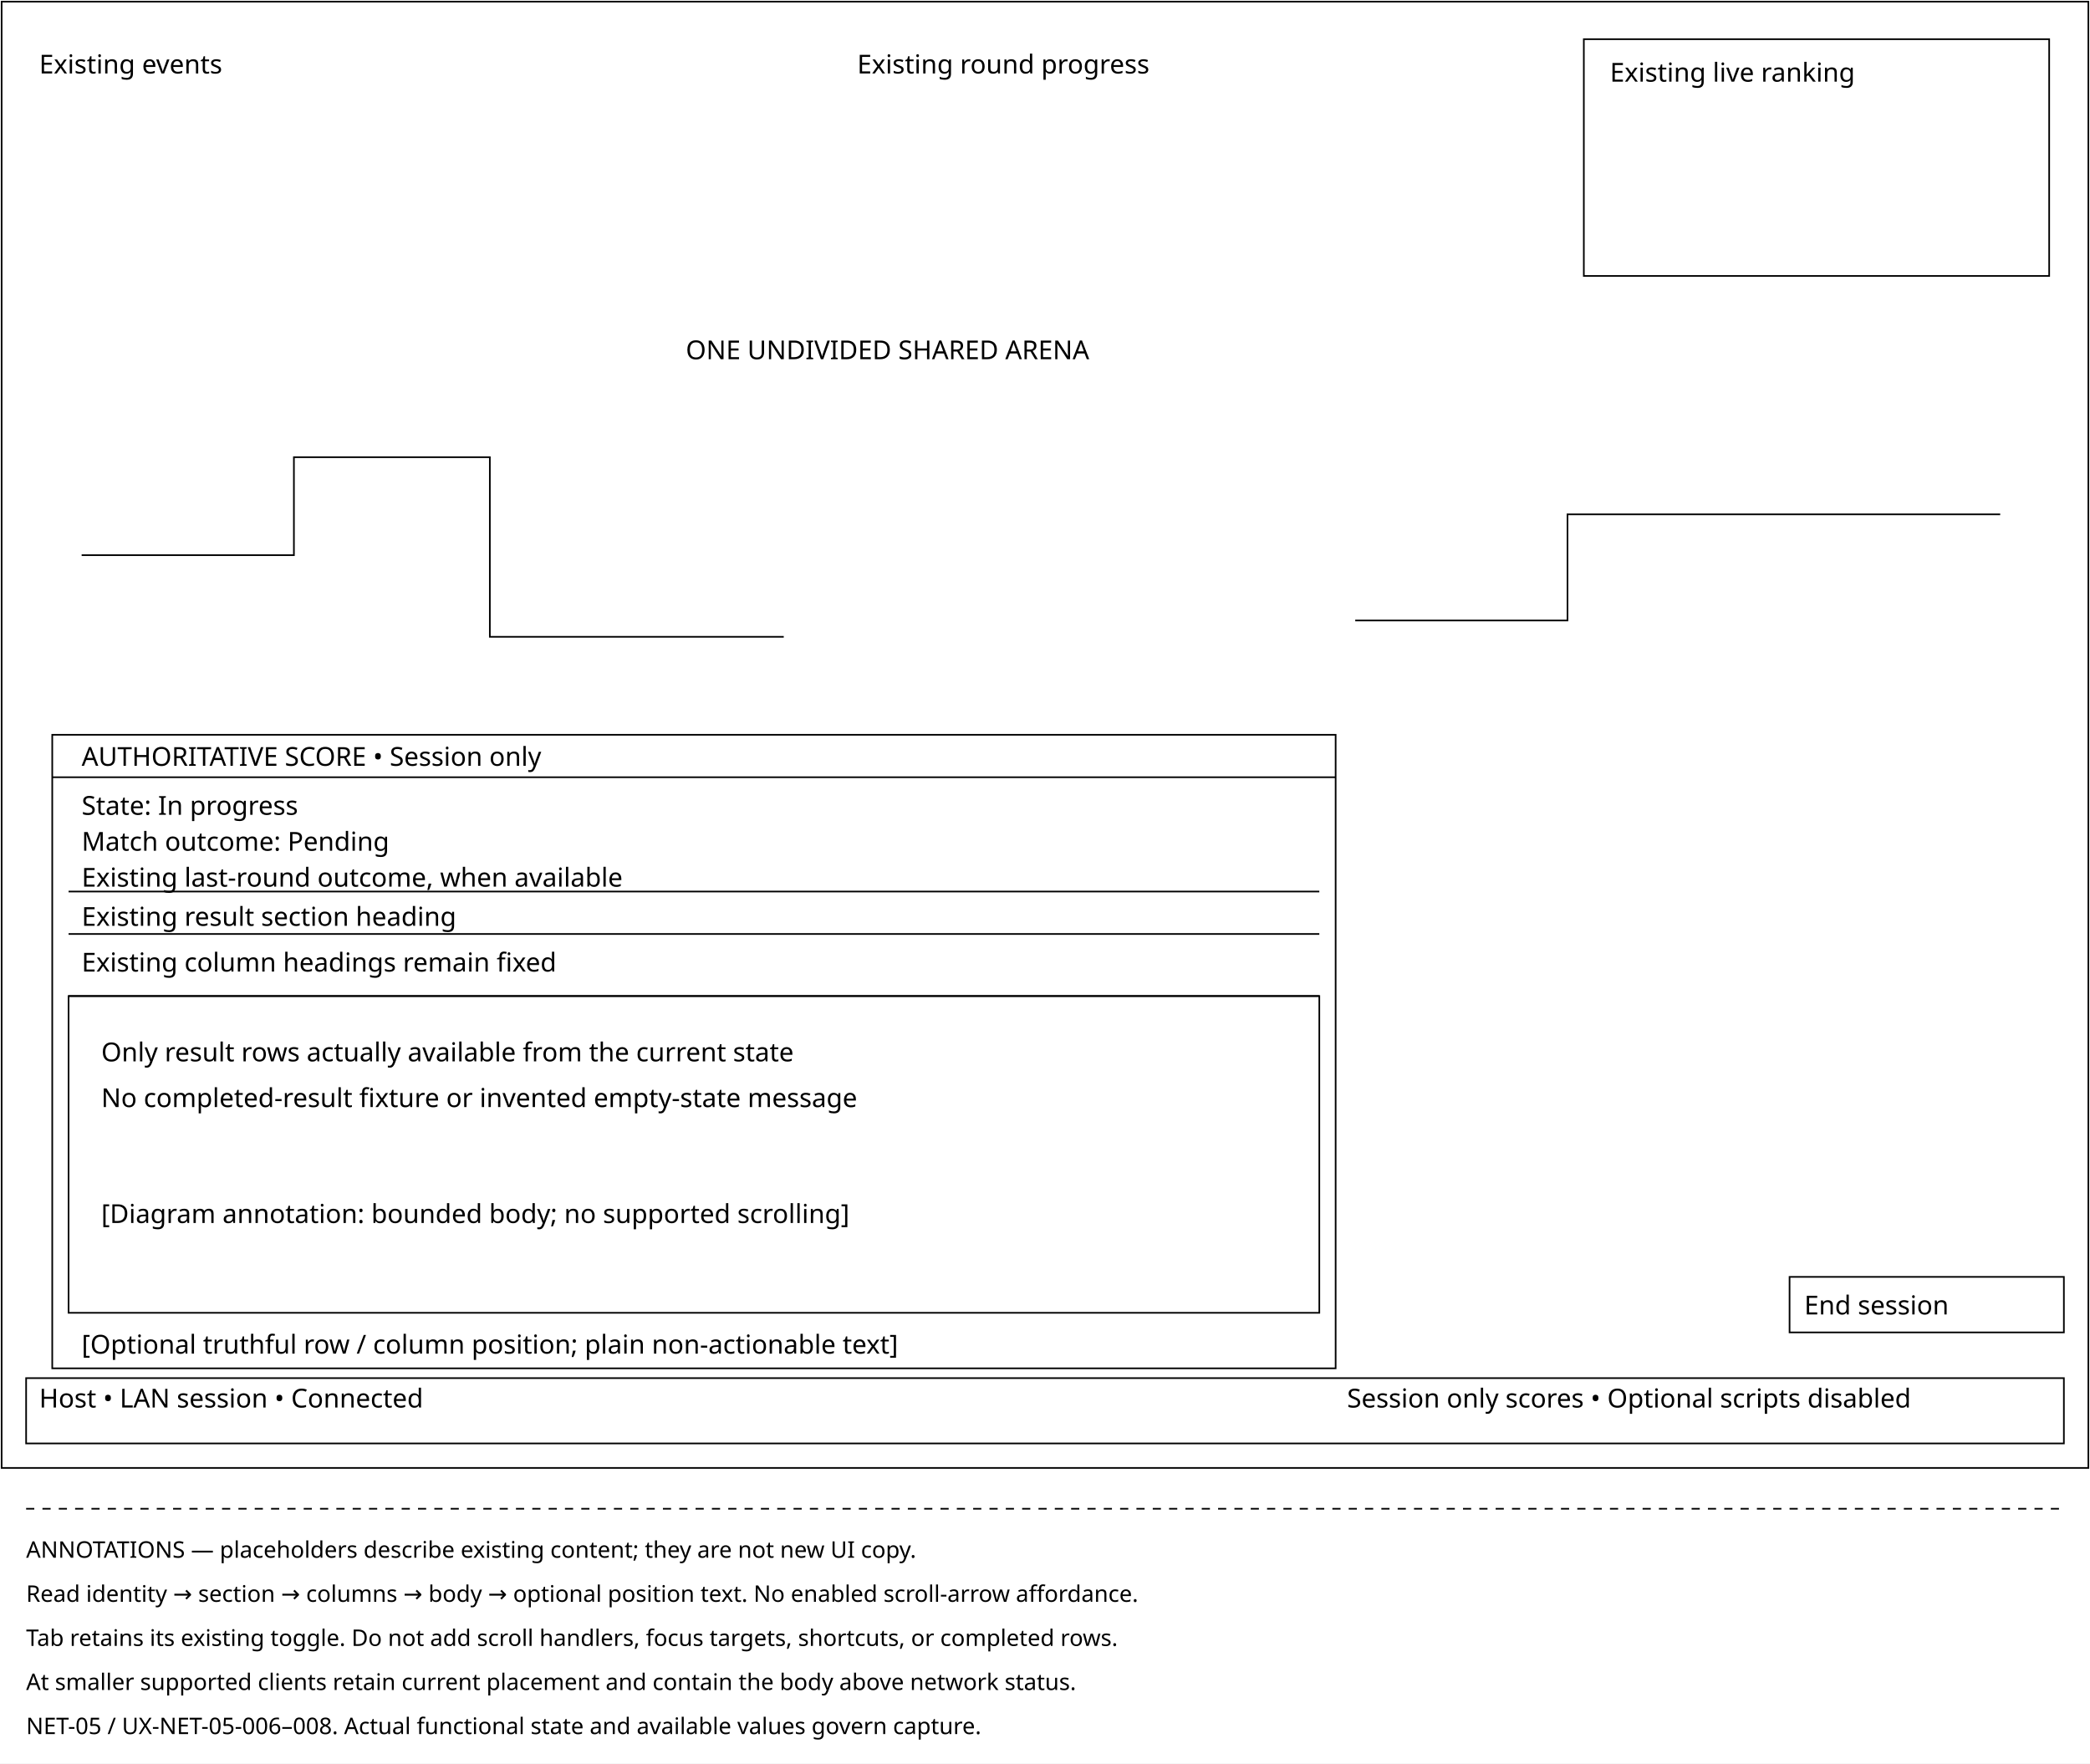
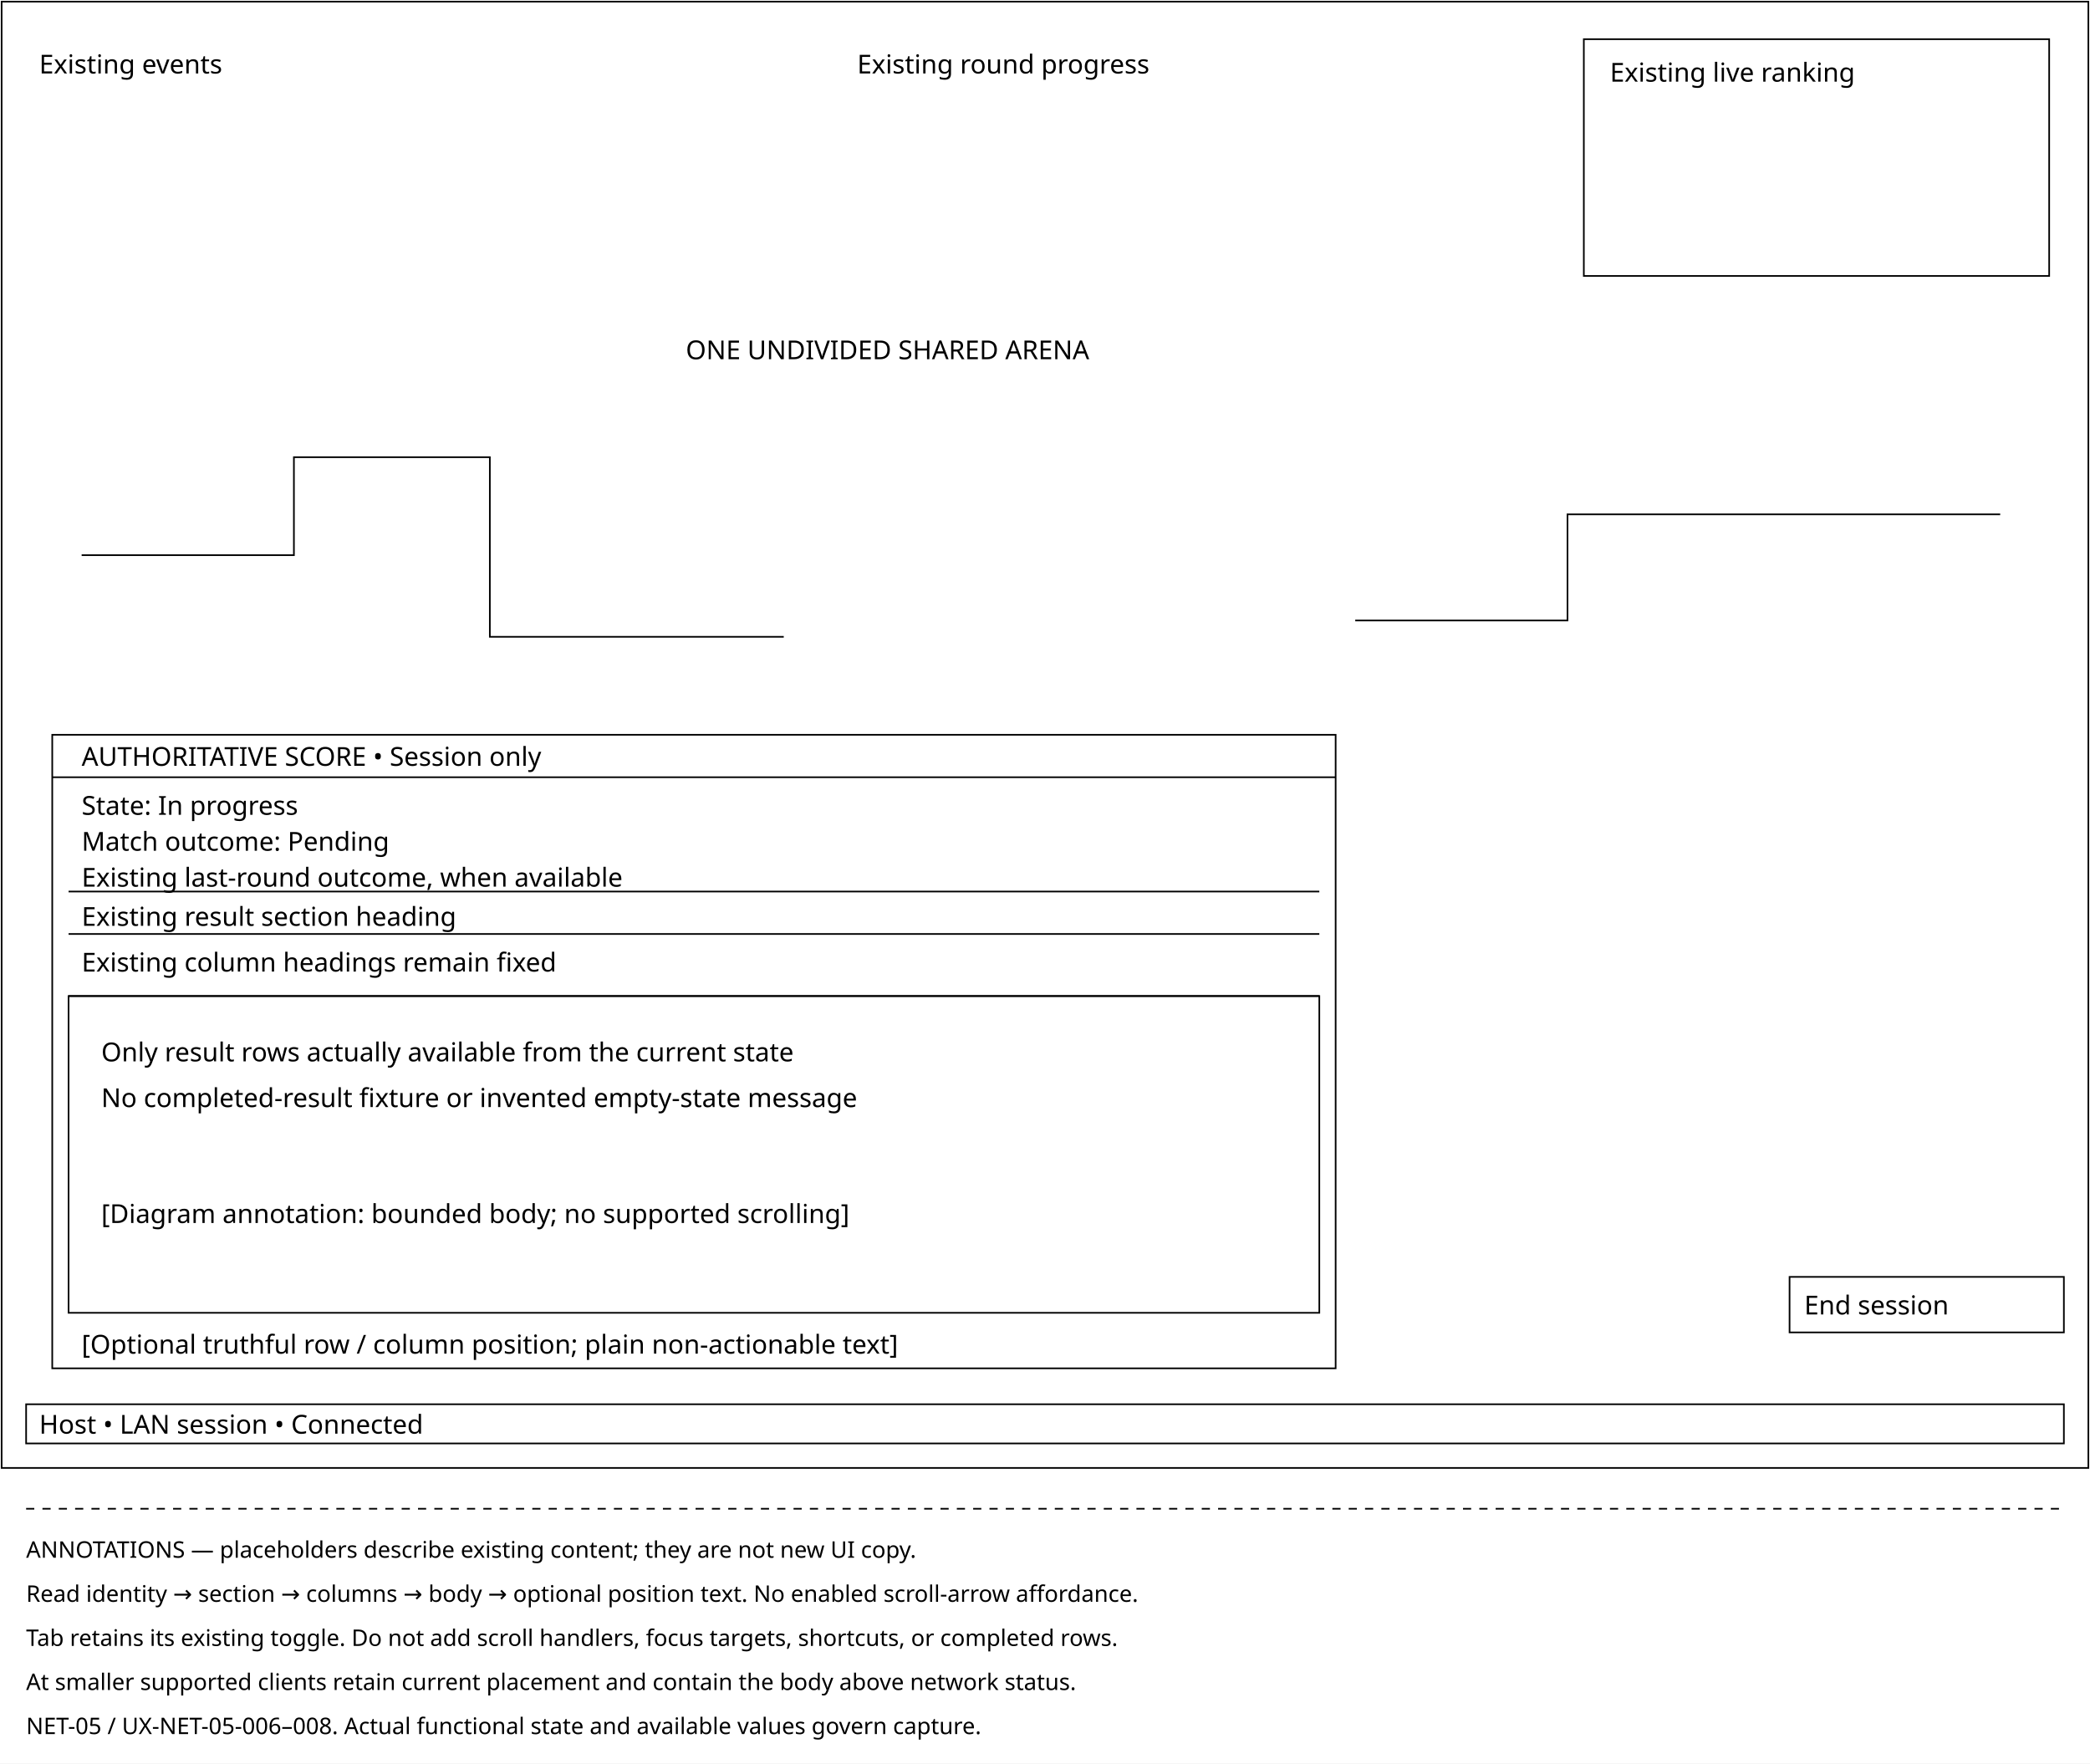
<svg xmlns="http://www.w3.org/2000/svg" width="1280" height="1080" viewBox="0 0 1280 1080">
  <rect width="1280" height="1080" fill="white" />
  <g fill="none" stroke="black">
    <rect x="1" y="1" width="1278" height="898" />
    <rect x="970" y="24" width="285" height="145" />
    <path d="M50 340H180V280H300V390H480 M830 380H960V315H1225" />
    <rect x="32" y="450" width="786" height="388" fill="white" />
    <path d="M32 476H818 M42 546H808 M42 572H808 M42 610H808" />
    <rect x="42" y="610" width="766" height="194" />
    <rect x="1096" y="782" width="168" height="34" />
-     <rect x="16" y="844" width="1248" height="40" />
+     <rect x="16" y="860" width="1248" height="24" />
    <path d="M16 924H1264" stroke-dasharray="5 5" />
  </g>
  <g fill="black" font-family="sans-serif" font-size="16">
    <text x="24" y="45">Existing events</text>
    <text x="525" y="45">Existing round progress</text>
    <text x="986" y="50">Existing live ranking</text>
    <text x="420" y="220">ONE UNDIVIDED SHARED ARENA</text>
    <text x="50" y="469">AUTHORITATIVE SCORE • Session only</text>
    <text x="50" y="499">State: In progress</text>
    <text x="50" y="521">Match outcome: Pending</text>
    <text x="50" y="543">Existing last-round outcome, when available</text>
    <text x="50" y="567">Existing result section heading</text>
    <text x="50" y="595">Existing column headings remain fixed</text>
    <text x="62" y="650">Only result rows actually available from the current state</text>
    <text x="62" y="678">No completed-result fixture or invented empty-state message</text>
    <text x="62" y="749">[Diagram annotation: bounded body; no supported scrolling]</text>
    <text x="50" y="829">[Optional truthful row / column position; plain non-actionable text]</text>
    <text x="1105" y="805">End session</text>
-     <text x="24" y="862">Host • LAN session • Connected</text>
-     <text x="825" y="862">Session only scores • Optional scripts disabled</text>
+     <text x="24" y="878">Host • LAN session • Connected</text>
  </g>
  <g fill="black" font-family="sans-serif" font-size="14">
    <text x="16" y="954">ANNOTATIONS — placeholders describe existing content; they are not new UI copy.</text>
    <text x="16" y="981">Read identity → section → columns → body → optional position text. No enabled scroll-arrow affordance.</text>
    <text x="16" y="1008">Tab retains its existing toggle. Do not add scroll handlers, focus targets, shortcuts, or completed rows.</text>
    <text x="16" y="1035">At smaller supported clients retain current placement and contain the body above network status.</text>
    <text x="16" y="1062">NET-05 / UX-NET-05-006–008. Actual functional state and available values govern capture.</text>
  </g>
</svg>
